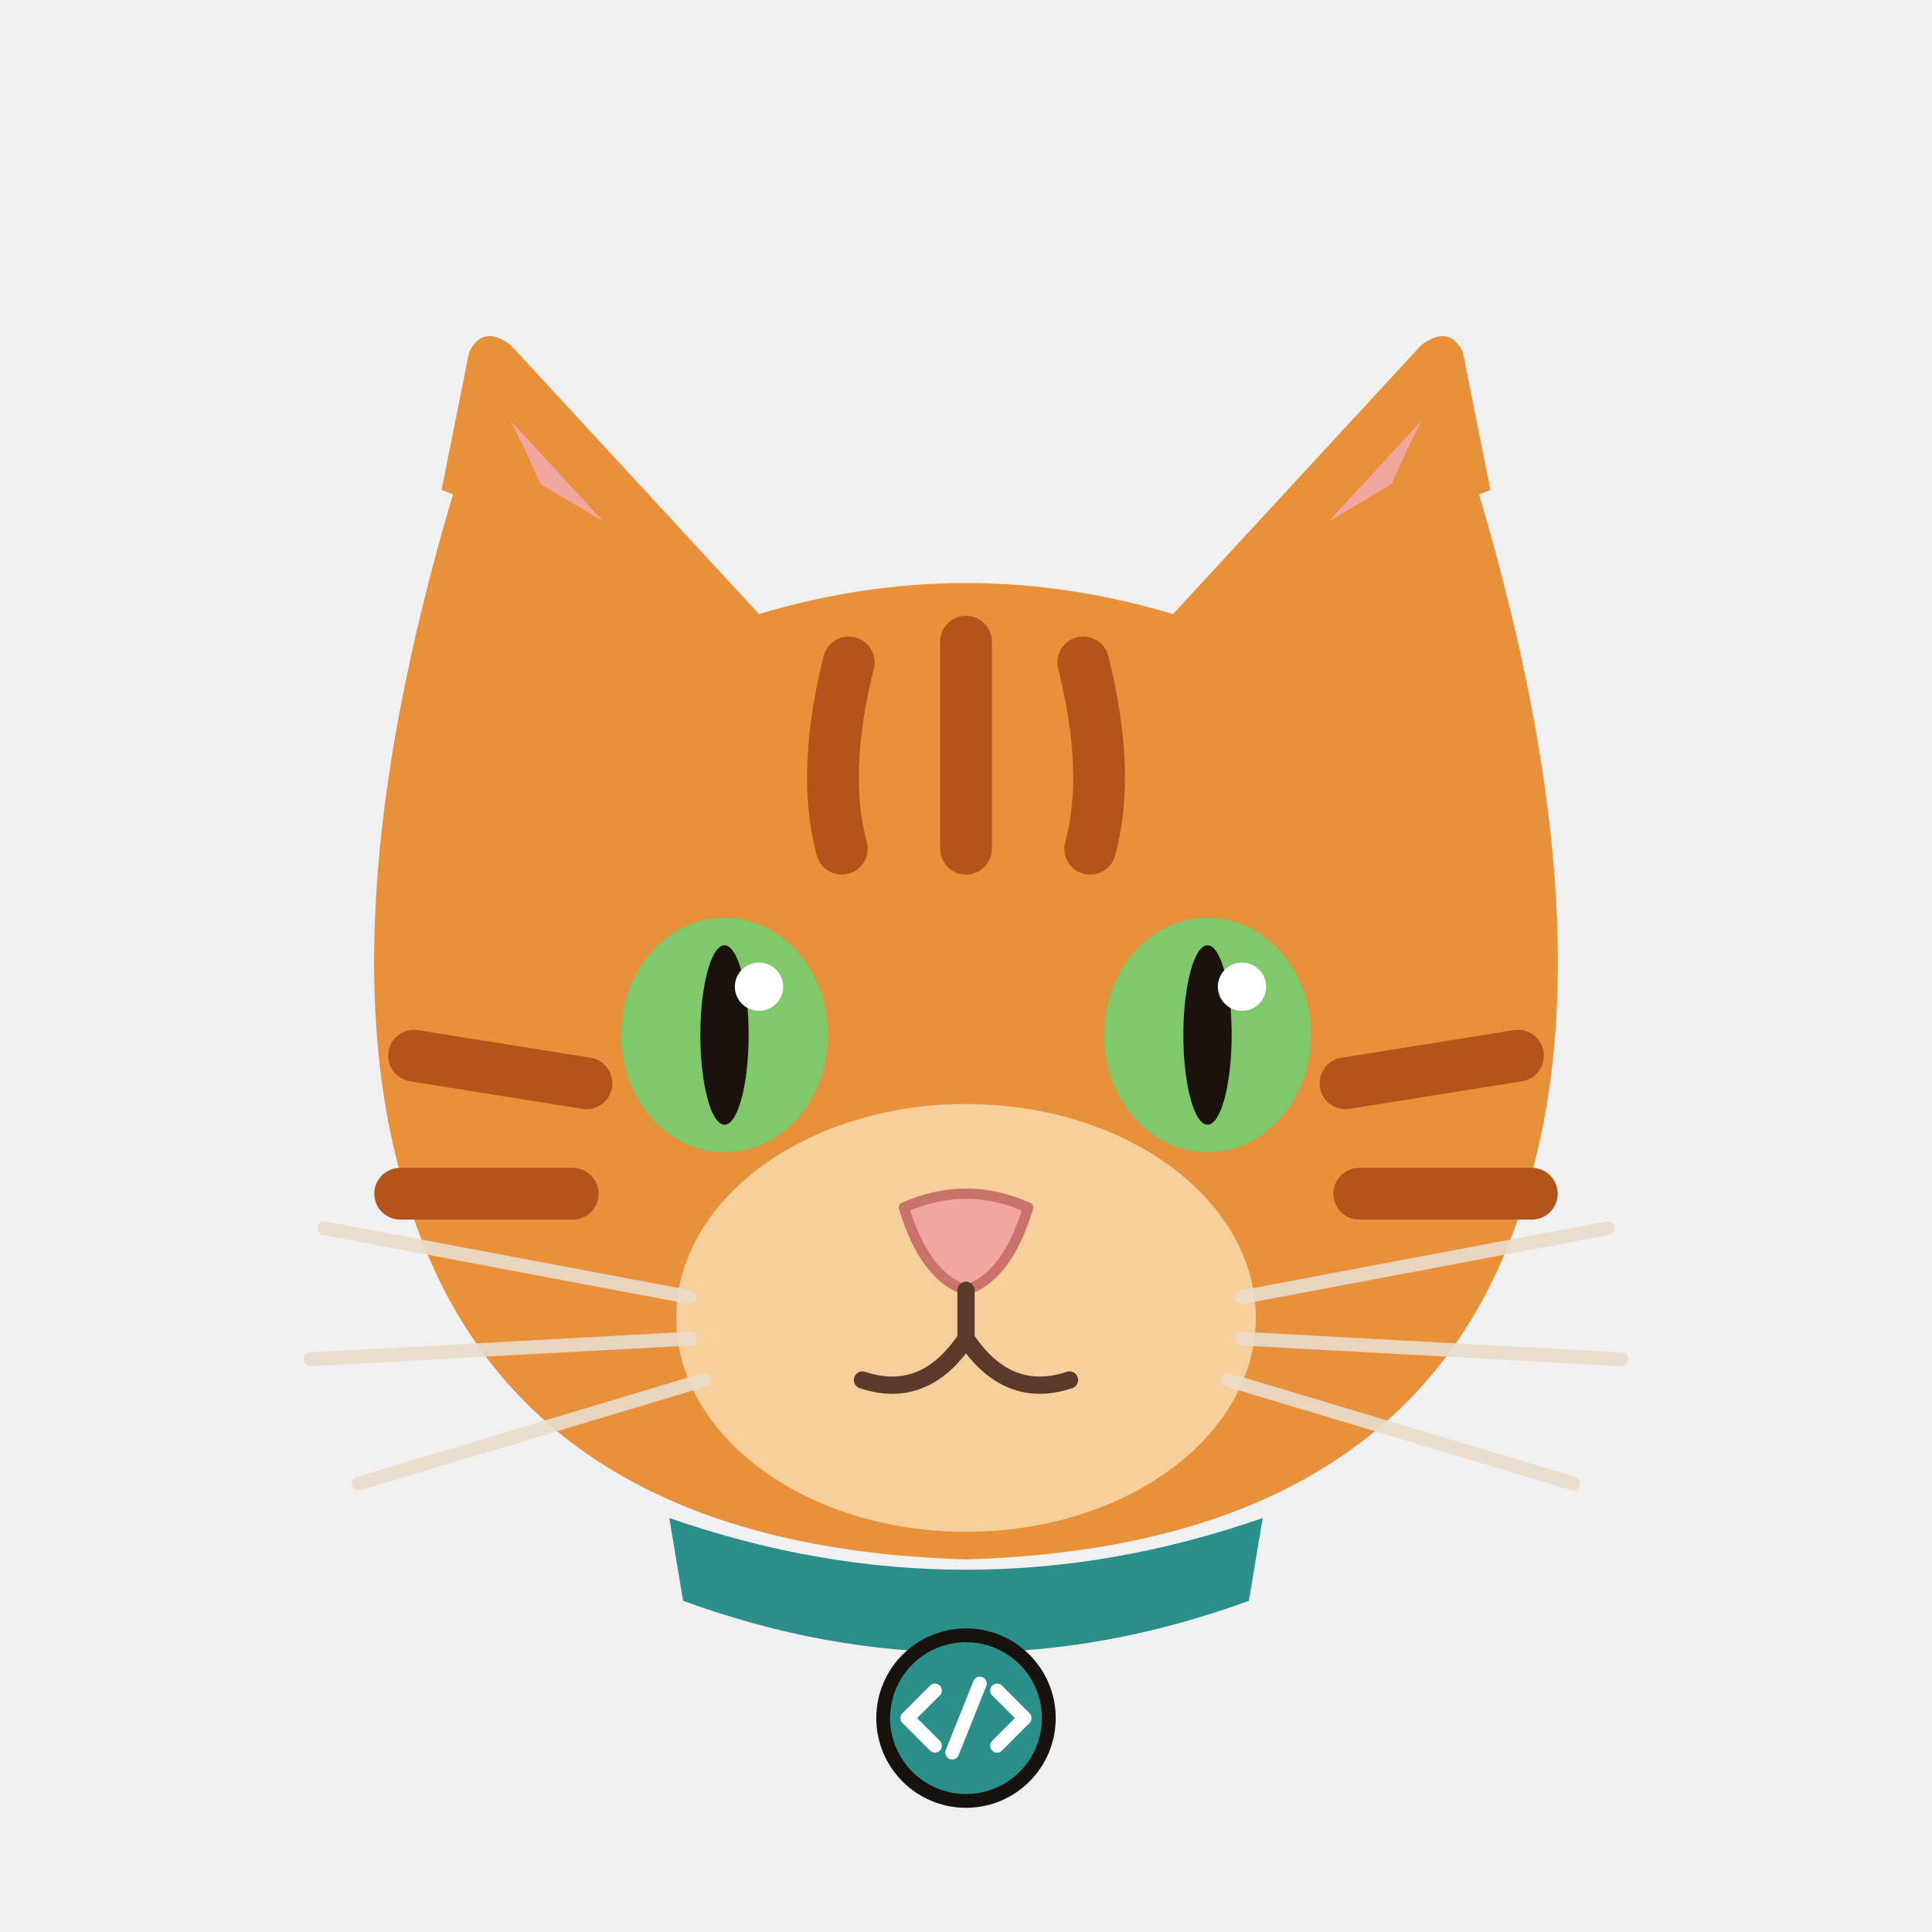
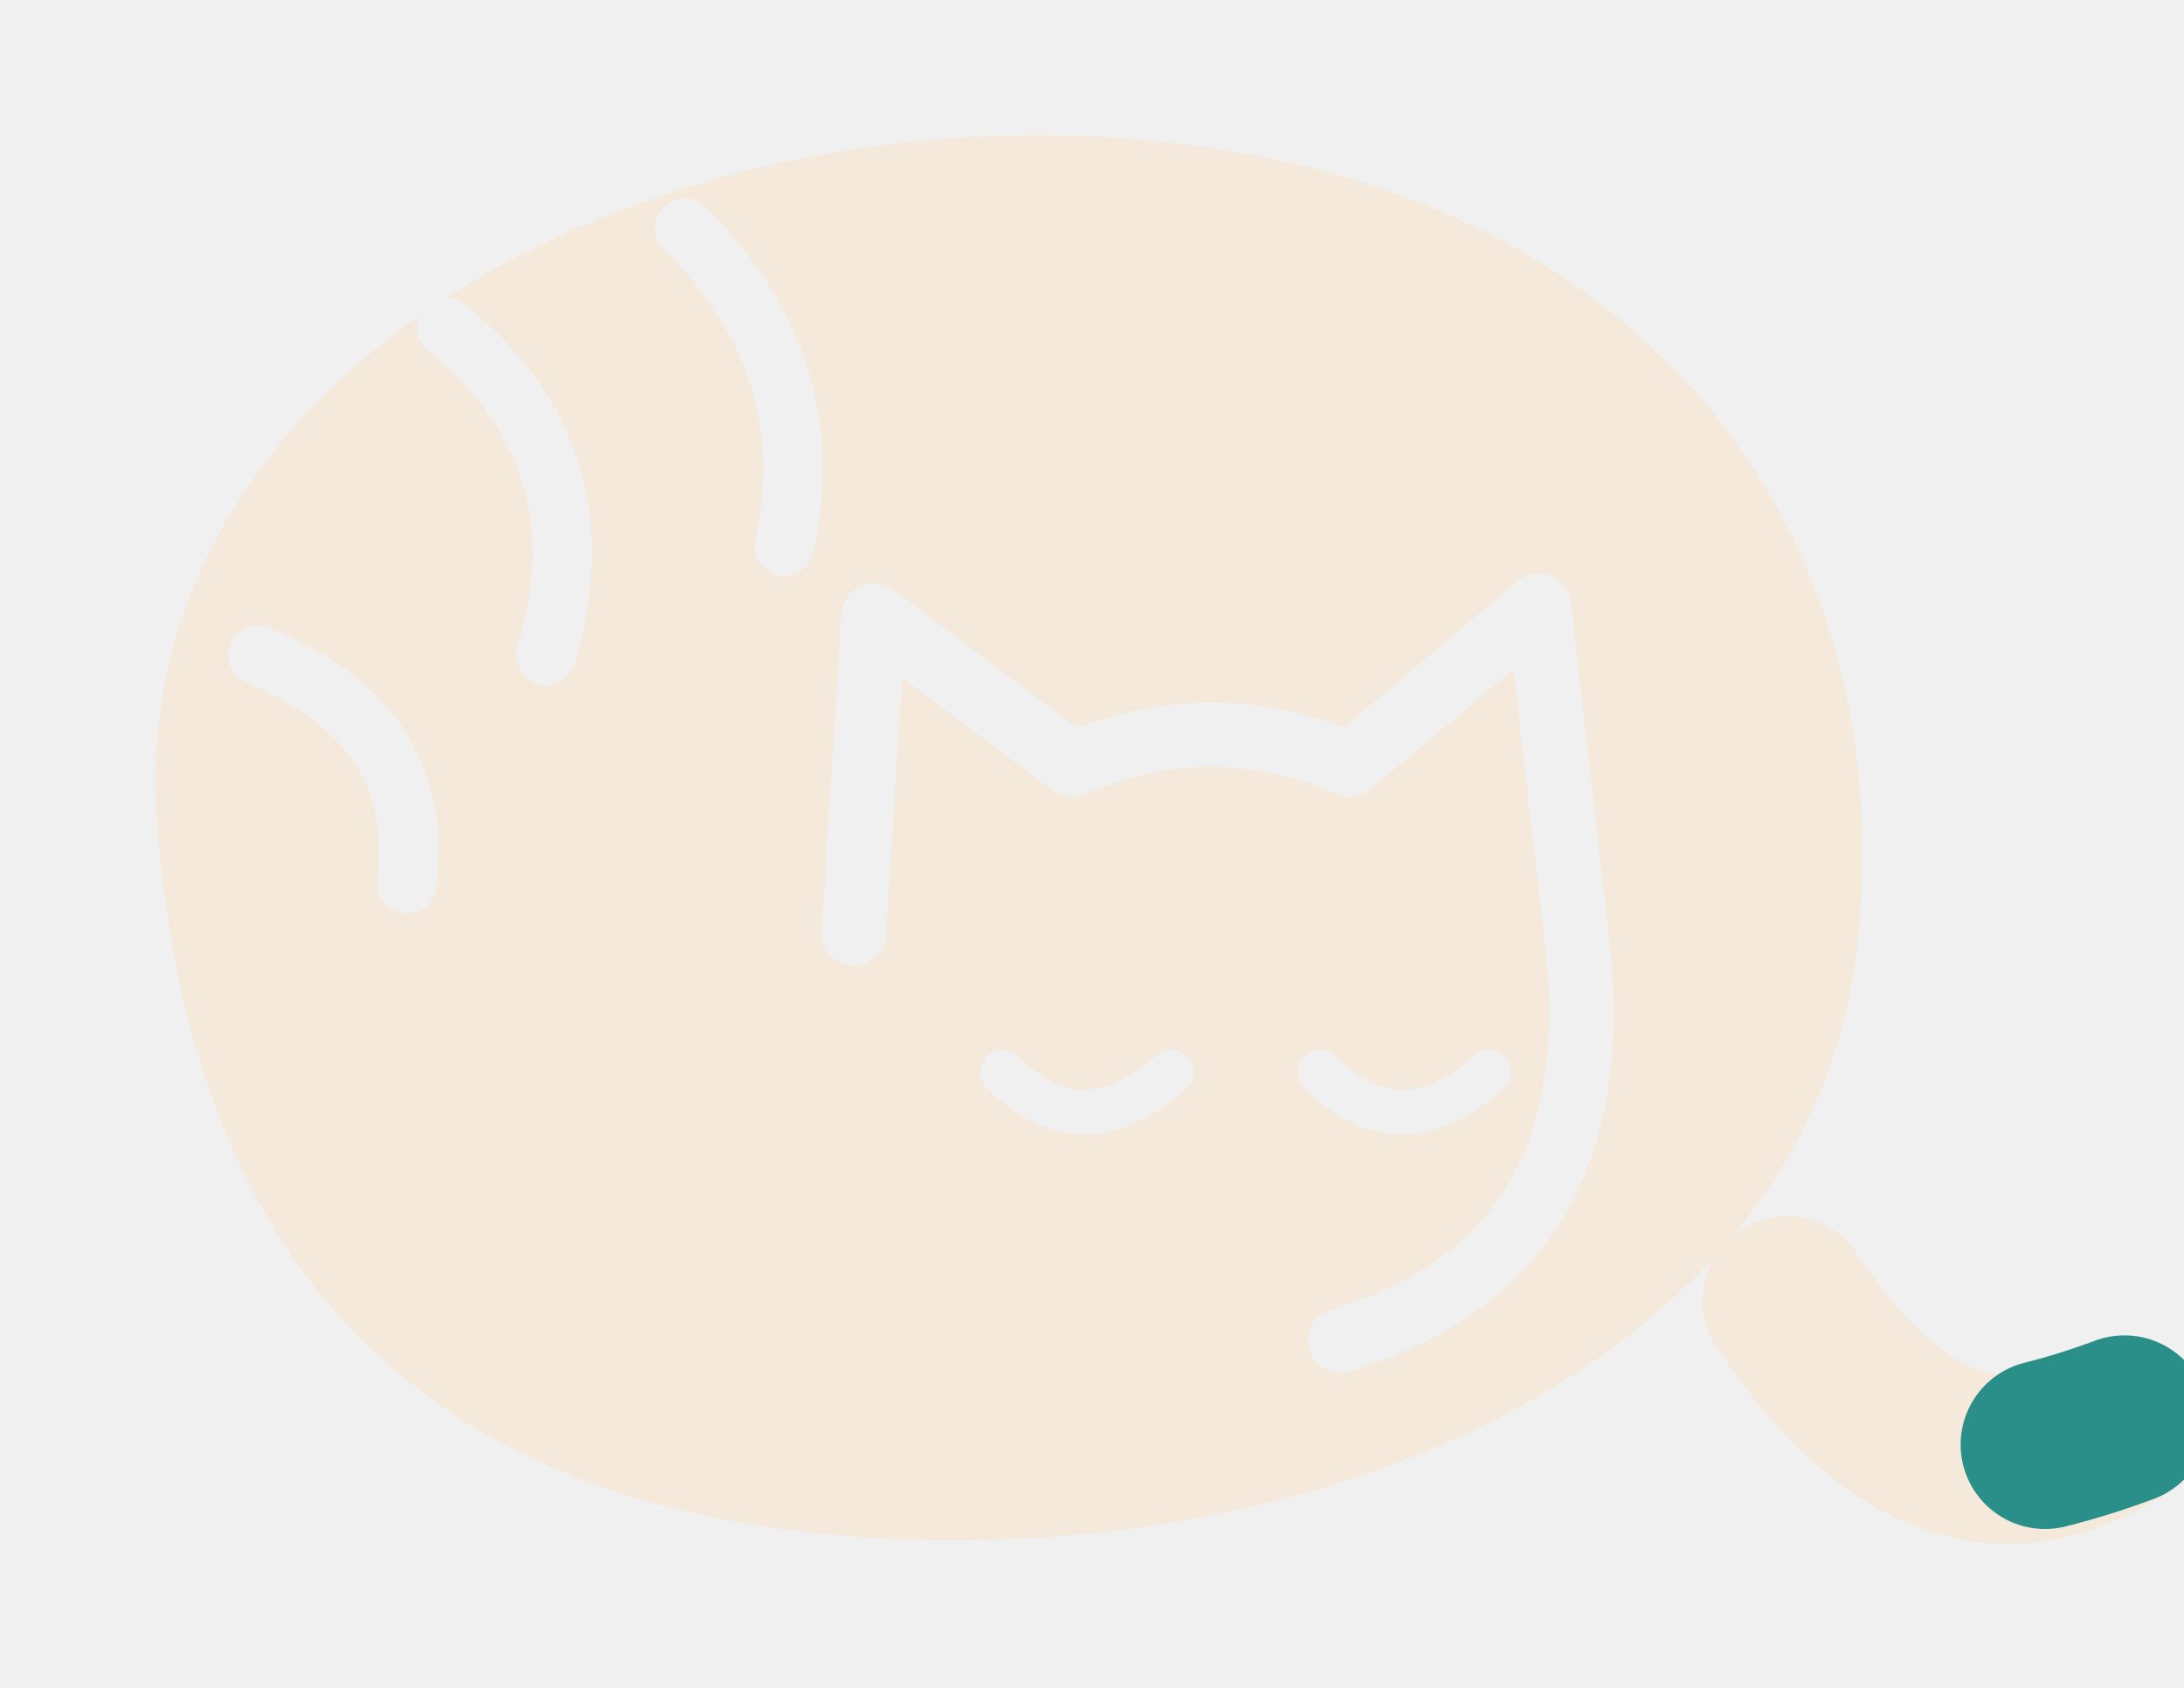
- <svg xmlns="http://www.w3.org/2000/svg" viewBox="0 0 560 560" width="560" height="560" role="img" aria-labelledby="t d">
+ <svg xmlns="http://www.w3.org/2000/svg" viewBox="0 0 440 340" width="440" height="340" role="img" aria-labelledby="t d">
  <style>
-   .blink { transform-box: fill-box; transform-origin: center; animation: blink 5.5s infinite; }
-   .ear { transform-box: fill-box; transform-origin: 50% 100%; animation: flick 9s infinite; }
-   @keyframes blink { 0%, 93%, 100% { transform: scaleY(1); } 96% { transform: scaleY(0.08); } }
-   @keyframes flick { 0%, 90%, 100% { transform: rotate(0); } 93% { transform: rotate(-7deg); } 96% { transform: rotate(2deg); } }
-   @media (prefers-reduced-motion: reduce) { .blink, .ear { animation: none; } }
+   .breathe { transform-box: fill-box; transform-origin: 50% 100%; animation: breathe 4.5s ease-in-out infinite; }
+   .walker { opacity: 0; animation: walk 3.4s cubic-bezier(.25,.7,.35,1) both, vanish .45s ease-in 3.4s both; }
+   .plop { transform-box: fill-box; transform-origin: 50% 100%; animation: plop .7s ease-out 3.45s both; }
+   .bob { animation: bob .5s ease-in-out infinite; }
+   .legA, .legB { transform-box: fill-box; transform-origin: 50% 10%; }
+   .legA { animation: stride .5s ease-in-out infinite alternate; }
+   .legB { animation: stride .5s ease-in-out infinite alternate-reverse; }
+   .in1, .in2, .in3 { animation: appear .9s ease-out both; }
+   .in1 { animation-delay: 4.1s; } .in2 { animation-delay: 4.7s; } .in3 { animation-delay: 5.3s; }
+   @keyframes breathe { 0%, 100% { transform: scale(1, 1); } 50% { transform: scale(1.012, 1.03); } }
+   @keyframes walk { from { transform: translateX(-520px); opacity: 1; } to { transform: translateX(0); opacity: 1; } }
+   @keyframes vanish { from { opacity: 1; } to { opacity: 0; } }
+   @keyframes plop { from { opacity: 0; transform: scale(.9, .72); } 60% { opacity: 1; } to { opacity: 1; transform: scale(1, 1); } }
+   @keyframes bob { 0%, 100% { transform: translateY(0); } 50% { transform: translateY(-4px); } }
+   @keyframes stride { from { transform: rotate(-26deg); } to { transform: rotate(26deg); } }
+   @keyframes appear { from { opacity: 0; transform: translateY(14px); } to { opacity: 1; transform: translateY(0); } }
+   @media (prefers-reduced-motion: reduce) { .breathe, .walker, .plop, .bob, .legA, .legB, .in1, .in2, .in3 { animation: none; } }
</style>
-   <rect width="560" height="560" rx="96" fill="#17120d" opacity="0" />
-   <g transform="translate(24 10) scale(1.0)">
-     <g class="ear">
-       <path d="M104 132 L112 92 Q116 84 124 90 L196 168 Z" fill="#e8903a" />
-       <path d="M128 120 L124 112 L172 164 L146 160 Z" fill="#f2a6a0" />
-     </g>
-     <g class="ear" style="animation-delay:1.3s">
-       <path d="M408 132 L400 92 Q396 84 388 90 L316 168 Z" fill="#e8903a" />
-       <path d="M384 120 L388 112 L340 164 L366 160 Z" fill="#f2a6a0" />
-     </g>
-     <path d="M112 118 L196 168 Q256 150 316 168 L400 118 Q442 250 420 330 Q392 438 256 442 Q120 438 92 330 Q70 250 112 118 Z" fill="#e8903a" />
-     <g stroke="#b3541a" stroke-width="15" stroke-linecap="round" fill="none">
-       <path d="M256 176 L256 236" />
-       <path d="M222 182 Q214 214 220 236" />
-       <path d="M290 182 Q298 214 292 236" />
-       <path d="M96 296 L146 304" />
-       <path d="M92 336 L142 336" />
-       <path d="M416 296 L366 304" />
-       <path d="M420 336 L370 336" />
-     </g>
-     <ellipse cx="256" cy="372" rx="84" ry="62" fill="#f7cf9a" />
-     <g class="blink">
-       <ellipse cx="186" cy="290" rx="30" ry="34" fill="#7fc96b" />
-       <ellipse cx="186" cy="290" rx="7" ry="26" fill="#1a130c" />
-       <circle cx="196" cy="276" r="7" fill="#fff" />
-     </g>
-     <g class="blink">
-       <ellipse cx="326" cy="290" rx="30" ry="34" fill="#7fc96b" />
-       <ellipse cx="326" cy="290" rx="7" ry="26" fill="#1a130c" />
-       <circle cx="336" cy="276" r="7" fill="#fff" />
-     </g>
-     <path d="M238 340 Q256 332 274 340 Q268 360 256 364 Q244 360 238 340 Z" fill="#f2a6a0" stroke="#c9736c" stroke-width="3" stroke-linejoin="round" />
-     <path d="M256 364 L256 378 M256 378 Q244 396 226 390 M256 378 Q268 396 286 390" fill="none" stroke="#5a3a28" stroke-width="5" stroke-linecap="round" />
-     <g stroke="#e9dccb" stroke-width="4" stroke-linecap="round" fill="none" opacity="0.9">
-       <path d="M176 366 L70 346" />
-       <path d="M176 378 L66 384" />
-       <path d="M180 390 L80 420" />
-       <path d="M336 366 L442 346" />
-       <path d="M336 378 L446 384" />
-       <path d="M332 390 L432 420" />
-     </g>
-     <path d="M170 430 Q256 460 342 430 L338 454 Q256 484 174 454 Z" fill="#2a8f89" />
-     <circle cx="256" cy="488" r="24" fill="#2a8f89" stroke="#17120d" stroke-width="4" />
-     <g stroke="#fff" stroke-width="4" stroke-linecap="round" stroke-linejoin="round" fill="none">
-       <path d="M247 480 L239 488 L247 496" />
-       <path d="M265 480 L273 488 L265 496" />
-       <path d="M260 478 L252 498" />
+   <g transform="translate(0 0) scale(1.0) translate(-60 -130)">
+     <defs>
+       <mask id="cut" maskUnits="userSpaceOnUse" x="40" y="110" width="480" height="380">
+         <rect x="40" y="110" width="480" height="380" fill="#fff" />
+         <g fill="none" stroke="#000" stroke-linecap="round" stroke-linejoin="round">
+           <path d="M232 318 L236 254 L276 284 Q304 272 332 284 L370 252 L378 322 Q384 384 330 400" stroke-width="13" />
+           <path d="M262 346 Q278 362 296 346 M326 346 Q342 362 360 346" stroke-width="9" />
+           <path d="M150 196 Q182 222 170 262 M198 176 Q226 204 218 240 M112 262 Q146 276 142 308" stroke-width="12" />
+         </g>
+       </mask>
+     </defs>
+     <g class="breathe">
+       <g mask="url(#cut)" fill="#f4e9da">
+         <path d="M92 300 C82 206 188 150 288 158 C392 166 444 238 434 322 C424 402 332 444 240 440 C148 436 100 388 92 300 Z" />
+         <path d="M420 392 Q452 440 488 416" fill="none" stroke="#f4e9da" stroke-width="34" stroke-linecap="round" />
+       </g>
+       <path d="M472 421 Q480 419 488 416" fill="none" stroke="#2a8f89" stroke-width="34" stroke-linecap="round" />
    </g>
  </g>
</svg>
